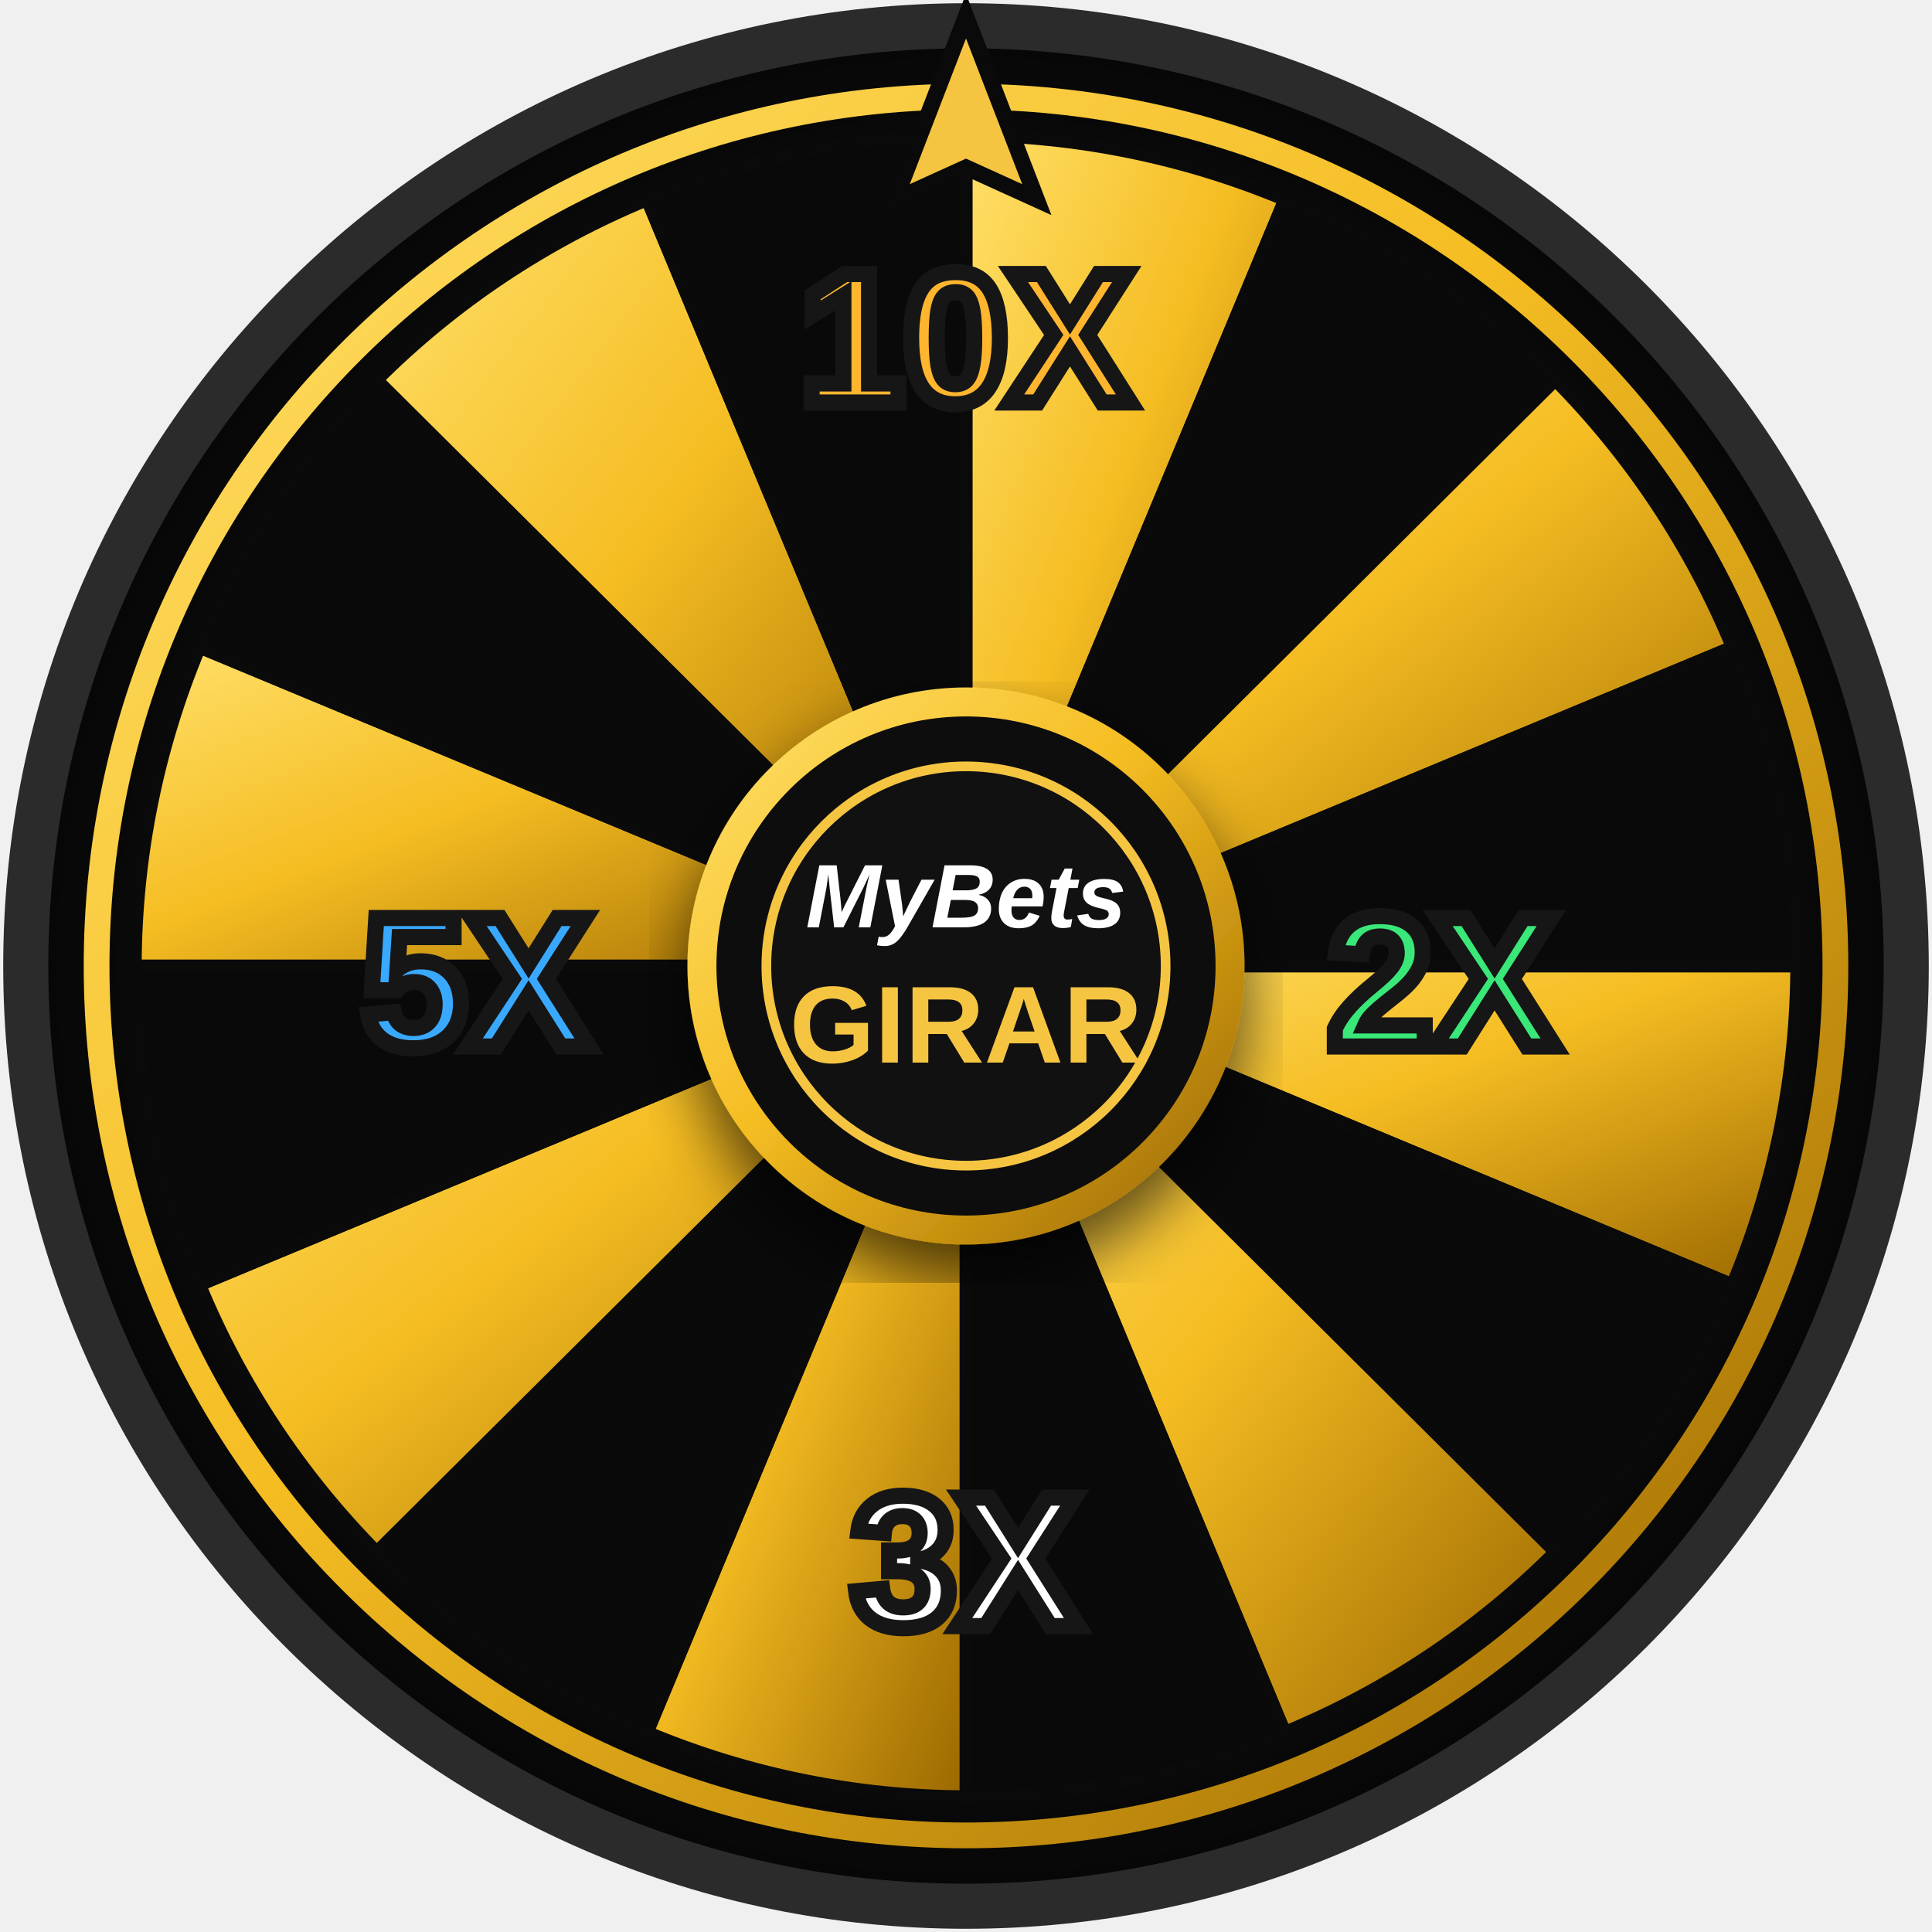
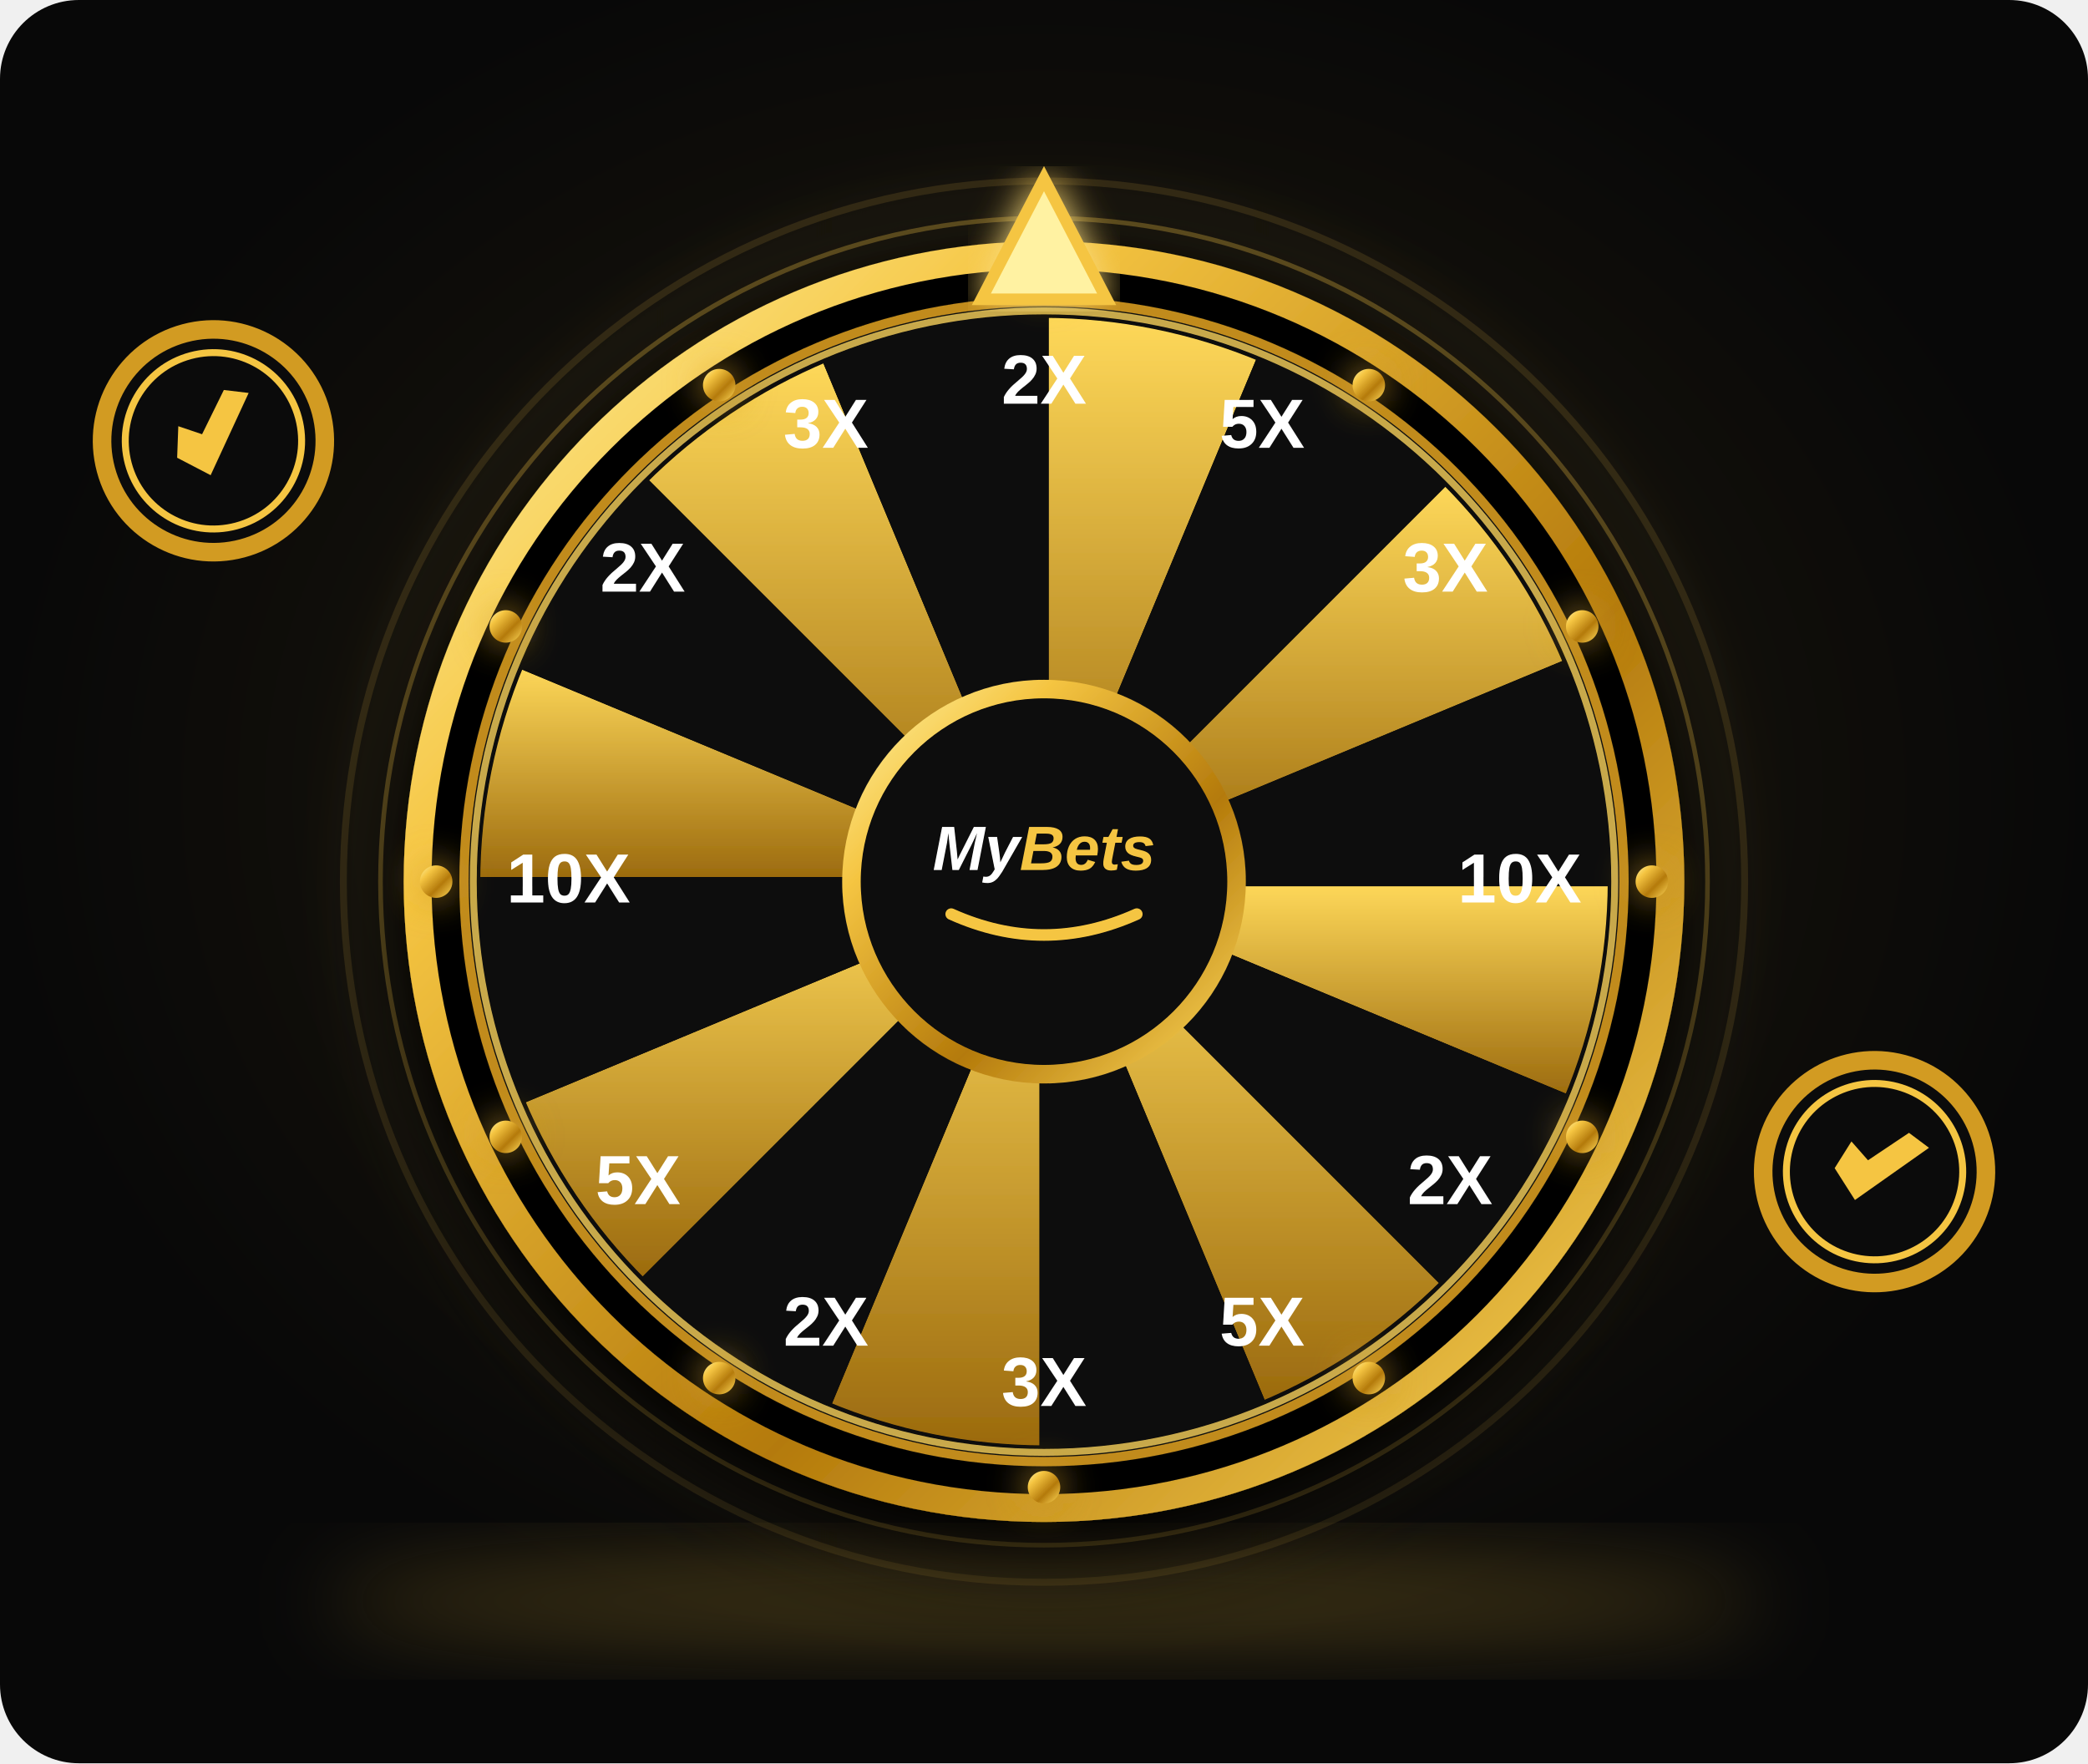
- <svg xmlns="http://www.w3.org/2000/svg" viewBox="0 0 600 600" role="img" aria-label="Roleta oficial MyBets">
+ <svg xmlns="http://www.w3.org/2000/svg" viewBox="0 0 900 760" role="img" aria-label="Roleta MyBets em preto e dourado">
  <defs>
-     <radialGradient id="bg">
-       <stop stop-color="#171717" />
-       <stop offset="1" stop-color="#070707" />
+     <radialGradient id="bg" cx="50%" cy="45%">
+       <stop offset="0" stop-color="#35270a" />
+       <stop offset=".48" stop-color="#15120b" />
+       <stop offset="1" stop-color="#080808" />
    </radialGradient>
    <linearGradient id="gold" x1="0" y1="0" x2="1" y2="1">
-       <stop stop-color="#ffe06a" />
-       <stop offset=".45" stop-color="#f5bd22" />
-       <stop offset="1" stop-color="#9b6800" />
+       <stop stop-color="#fff1a0" />
+       <stop offset=".25" stop-color="#f5c542" />
+       <stop offset=".62" stop-color="#b47a0b" />
+       <stop offset="1" stop-color="#ffd95a" />
    </linearGradient>
+     <linearGradient id="gold2" x1="0" y1="0" x2="0" y2="1">
+       <stop stop-color="#ffd95a" />
+       <stop offset="1" stop-color="#9a690d" />
+     </linearGradient>
+     <filter id="glow">
+       <feGaussianBlur stdDeviation="8" result="b" />
+       <feMerge>
+         <feMergeNode in="b" />
+         <feMergeNode in="SourceGraphic" />
+       </feMerge>
+     </filter>
    <filter id="shadow">
-       <feDropShadow dx="0" dy="10" stdDeviation="10" flood-opacity=".65" />
+       <feDropShadow dx="0" dy="18" stdDeviation="18" flood-opacity=".8" />
+     </filter>
+     <filter id="soft">
+       <feGaussianBlur stdDeviation="18" />
    </filter>
  </defs>
-   <circle cx="300" cy="300" r="292" fill="url(#bg)" stroke="#2b2b2b" stroke-width="14" />
-   <circle cx="300" cy="300" r="270" fill="none" stroke="url(#gold)" stroke-width="8" />
-   <g transform="translate(300 300)" stroke="#0a0a0a" stroke-width="4">
-     <path d="M0 0 L0 -258 A258 258 0 0 1 99 -238 Z" fill="url(#gold)" />
-     <path d="M0 0 L99 -238 A258 258 0 0 1 183 -182 Z" fill="#090909" />
-     <path d="M0 0 L183 -182 A258 258 0 0 1 238 -99 Z" fill="url(#gold)" />
-     <path d="M0 0 L238 -99 A258 258 0 0 1 258 0 Z" fill="#090909" />
-     <path d="M0 0 L258 0 A258 258 0 0 1 238 99 Z" fill="url(#gold)" />
-     <path d="M0 0 L238 99 A258 258 0 0 1 183 182 Z" fill="#090909" />
-     <path d="M0 0 L183 182 A258 258 0 0 1 99 238 Z" fill="url(#gold)" />
-     <path d="M0 0 L99 238 A258 258 0 0 1 0 258 Z" fill="#090909" />
-     <path d="M0 0 L0 258 A258 258 0 0 1 -99 238 Z" fill="url(#gold)" />
-     <path d="M0 0 L-99 238 A258 258 0 0 1 -183 182 Z" fill="#090909" />
-     <path d="M0 0 L-183 182 A258 258 0 0 1 -238 99 Z" fill="url(#gold)" />
-     <path d="M0 0 L-238 99 A258 258 0 0 1 -258 0 Z" fill="#090909" />
-     <path d="M0 0 L-258 0 A258 258 0 0 1 -238 -99 Z" fill="url(#gold)" />
-     <path d="M0 0 L-238 -99 A258 258 0 0 1 -183 -182 Z" fill="#090909" />
-     <path d="M0 0 L-183 -182 A258 258 0 0 1 -99 -238 Z" fill="url(#gold)" />
-     <path d="M0 0 L-99 -238 A258 258 0 0 1 0 -258 Z" fill="#090909" />
+   <rect width="900" height="760" rx="34" fill="url(#bg)" />
+   <ellipse cx="450" cy="690" rx="310" ry="28" fill="#f5c542" opacity=".18" filter="url(#soft)" />
+   <g opacity=".7" filter="url(#glow)">
+     <circle cx="450" cy="380" r="302" fill="none" stroke="#f5c542" stroke-width="3" opacity=".18" />
+     <circle cx="450" cy="380" r="286" fill="none" stroke="#f5c542" stroke-width="2" opacity=".45" />
  </g>
-   <g fill="#fff" font-family="Arial,sans-serif" font-weight="900" text-anchor="middle">
-     <text x="300" y="125" font-size="58" fill="#ffb62e" stroke="#161616" stroke-width="5">10X</text>
-     <text x="448" y="325" font-size="58" fill="#39e878" stroke="#161616" stroke-width="5">2X</text>
-     <text x="300" y="505" font-size="58" fill="#fff" stroke="#161616" stroke-width="5">3X</text>
-     <text x="148" y="325" font-size="58" fill="#39a9ff" stroke="#161616" stroke-width="5">5X</text>
+   <g filter="url(#shadow)">
+     <circle cx="450" cy="380" r="270" fill="#050505" stroke="url(#gold)" stroke-width="12" />
+     <circle cx="450" cy="380" r="250" fill="#101010" stroke="#c18b1b" stroke-width="4" />
+     <g transform="translate(450 380)">
+       <path d="M0 0L0-245A245 245 0 0 1 94-226Z" fill="url(#gold2)" stroke="#080808" stroke-width="4" />
+       <path d="M0 0L94-226A245 245 0 0 1 173-173Z" fill="#111" stroke="#080808" stroke-width="4" />
+       <path d="M0 0L173-173A245 245 0 0 1 226-94Z" fill="url(#gold2)" stroke="#080808" stroke-width="4" />
+       <path d="M0 0L226-94A245 245 0 0 1 245 0Z" fill="#111" stroke="#080808" stroke-width="4" />
+       <path d="M0 0L245 0A245 245 0 0 1 226 94Z" fill="url(#gold2)" stroke="#080808" stroke-width="4" />
+       <path d="M0 0L226 94A245 245 0 0 1 173 173Z" fill="#111" stroke="#080808" stroke-width="4" />
+       <path d="M0 0L173 173A245 245 0 0 1 94 226Z" fill="url(#gold2)" stroke="#080808" stroke-width="4" />
+       <path d="M0 0L94 226A245 245 0 0 1 0 245Z" fill="#111" stroke="#080808" stroke-width="4" />
+       <path d="M0 0L0 245A245 245 0 0 1-94 226Z" fill="url(#gold2)" stroke="#080808" stroke-width="4" />
+       <path d="M0 0L-94 226A245 245 0 0 1-173 173Z" fill="#111" stroke="#080808" stroke-width="4" />
+       <path d="M0 0L-173 173A245 245 0 0 1-226 94Z" fill="url(#gold2)" stroke="#080808" stroke-width="4" />
+       <path d="M0 0L-226 94A245 245 0 0 1-245 0Z" fill="#111" stroke="#080808" stroke-width="4" />
+       <path d="M0 0L-245 0A245 245 0 0 1-226-94Z" fill="url(#gold2)" stroke="#080808" stroke-width="4" />
+       <path d="M0 0L-226-94A245 245 0 0 1-173-173Z" fill="#111" stroke="#080808" stroke-width="4" />
+       <path d="M0 0L-173-173A245 245 0 0 1-94-226Z" fill="url(#gold2)" stroke="#080808" stroke-width="4" />
+       <path d="M0 0L-94-226A245 245 0 0 1 0-245Z" fill="#111" stroke="#080808" stroke-width="4" />
+     </g>
+     <circle cx="450" cy="380" r="246" fill="none" stroke="#f7d15b" stroke-width="3" opacity=".8" />
+     <g fill="#fff" font-family="Arial,sans-serif" font-size="30" font-weight="900" text-anchor="middle">
+       <text x="450" y="174">2X</text>
+       <text x="544" y="193">5X</text>
+       <text x="623" y="255">3X</text>
+       <text x="655" y="389">10X</text>
+       <text x="625" y="519">2X</text>
+       <text x="544" y="580">5X</text>
+       <text x="450" y="606">3X</text>
+       <text x="356" y="580">2X</text>
+       <text x="275" y="519">5X</text>
+       <text x="245" y="389">10X</text>
+       <text x="277" y="255">2X</text>
+       <text x="356" y="193">3X</text>
+     </g>
+     <circle cx="450" cy="380" r="83" fill="#090909" stroke="url(#gold)" stroke-width="8" />
+     <text x="450" y="375" fill="#fff" font-family="Arial,sans-serif" font-size="27" font-style="italic" font-weight="900" text-anchor="middle">My<tspan fill="#f5c542">Bets</tspan>
+     </text>
+     <path d="M410 394 Q450 412 490 394" fill="none" stroke="#f5c542" stroke-width="5" stroke-linecap="round" />
  </g>
-   <circle cx="300" cy="300" r="82" fill="#0a0a0a" stroke="url(#gold)" stroke-width="9" filter="url(#shadow)" />
-   <circle cx="300" cy="300" r="62" fill="#111" stroke="#f5c542" stroke-width="3" />
-   <text x="300" y="288" fill="#fff" font-family="Arial,sans-serif" font-size="28" font-weight="700" font-style="italic" text-anchor="middle">MyBets</text>
-   <text x="300" y="330" fill="#f5c542" font-family="Arial,sans-serif" font-size="34" font-weight="900" text-anchor="middle">GIRAR</text>
-   <path d="M300 5 L278 62 L300 52 L322 62 Z" fill="#f5c542" stroke="#0a0a0a" stroke-width="5" />
+   <g filter="url(#glow)" fill="url(#gold)">
+     <circle cx="450" cy="119" r="7" />
+     <circle cx="590" cy="166" r="7" />
+     <circle cx="682" cy="270" r="7" />
+     <circle cx="712" cy="380" r="7" />
+     <circle cx="682" cy="490" r="7" />
+     <circle cx="590" cy="594" r="7" />
+     <circle cx="450" cy="641" r="7" />
+     <circle cx="310" cy="594" r="7" />
+     <circle cx="218" cy="490" r="7" />
+     <circle cx="188" cy="380" r="7" />
+     <circle cx="218" cy="270" r="7" />
+     <circle cx="310" cy="166" r="7" />
+   </g>
+   <path d="M450 77 L423 129 L477 129 Z" fill="#fff2a2" stroke="#f5c542" stroke-width="5" filter="url(#glow)" />
+   <g transform="translate(92 190) rotate(-15)">
+     <circle cx="0" cy="0" r="48" fill="#0b0b0b" stroke="#d29b22" stroke-width="8" />
+     <circle cx="0" cy="0" r="38" fill="none" stroke="#f5c542" stroke-width="3" />
+     <path d="M-17 3 L-5 14 L20-16 L10-20 L-4-4 L-13-10Z" fill="#f5c542" />
+   </g>
+   <g transform="translate(808 505) rotate(15)">
+     <circle cx="0" cy="0" r="48" fill="#0b0b0b" stroke="#d29b22" stroke-width="8" />
+     <circle cx="0" cy="0" r="38" fill="none" stroke="#f5c542" stroke-width="3" />
+     <path d="M-17 3 L-5 14 L20-16 L10-20 L-4-4 L-13-10Z" fill="#f5c542" />
+   </g>
</svg>
